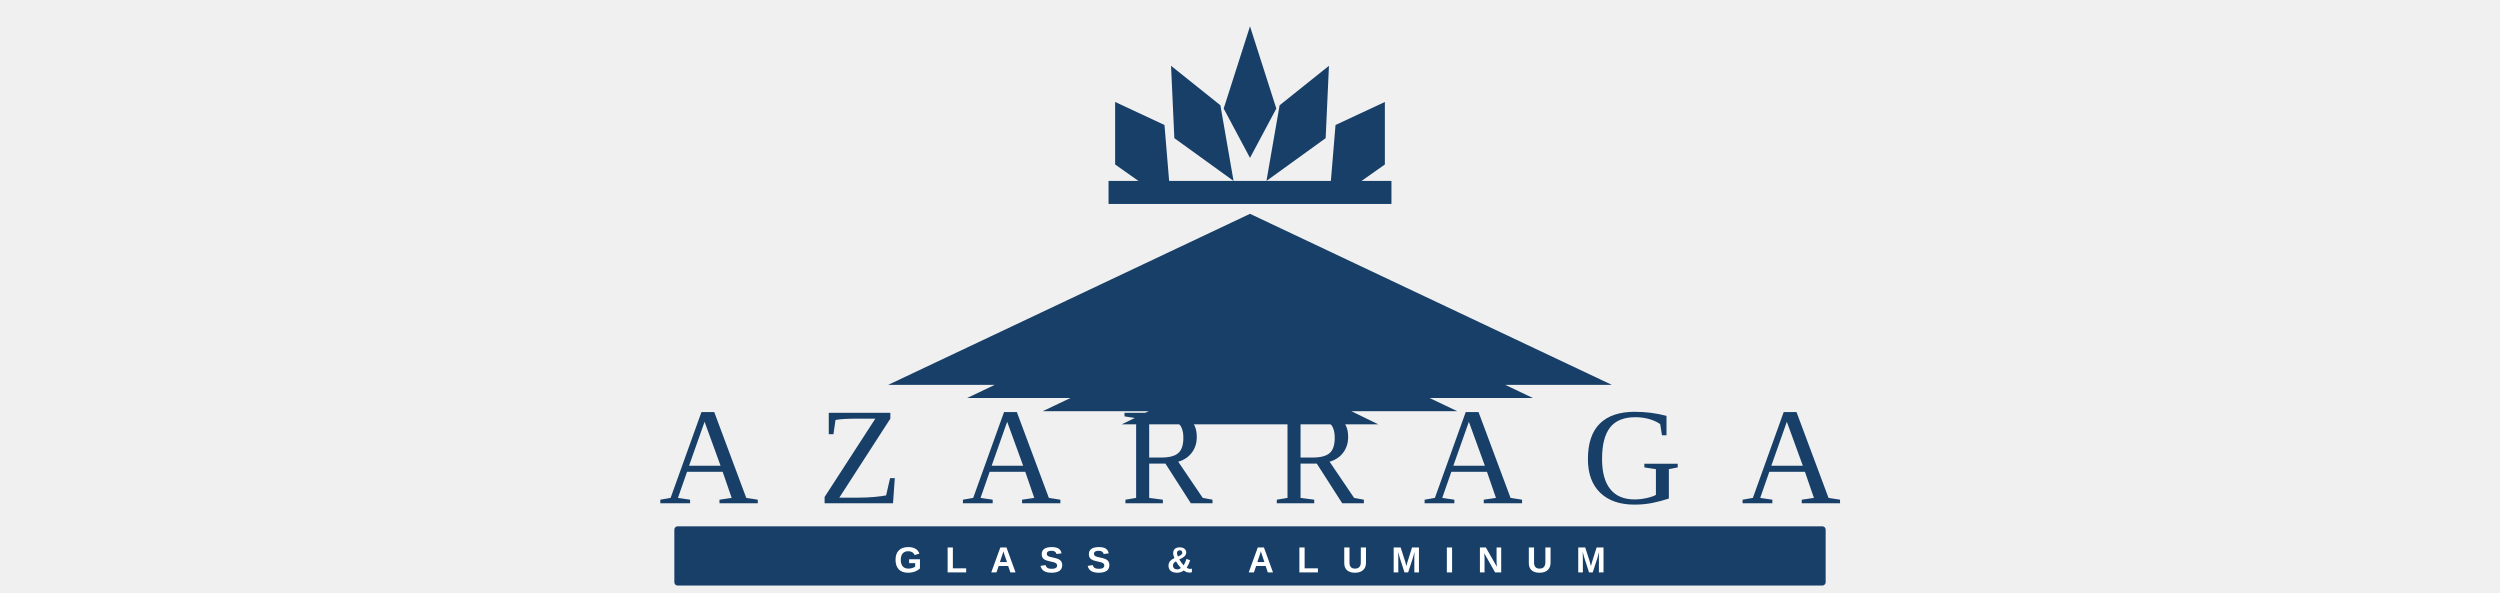
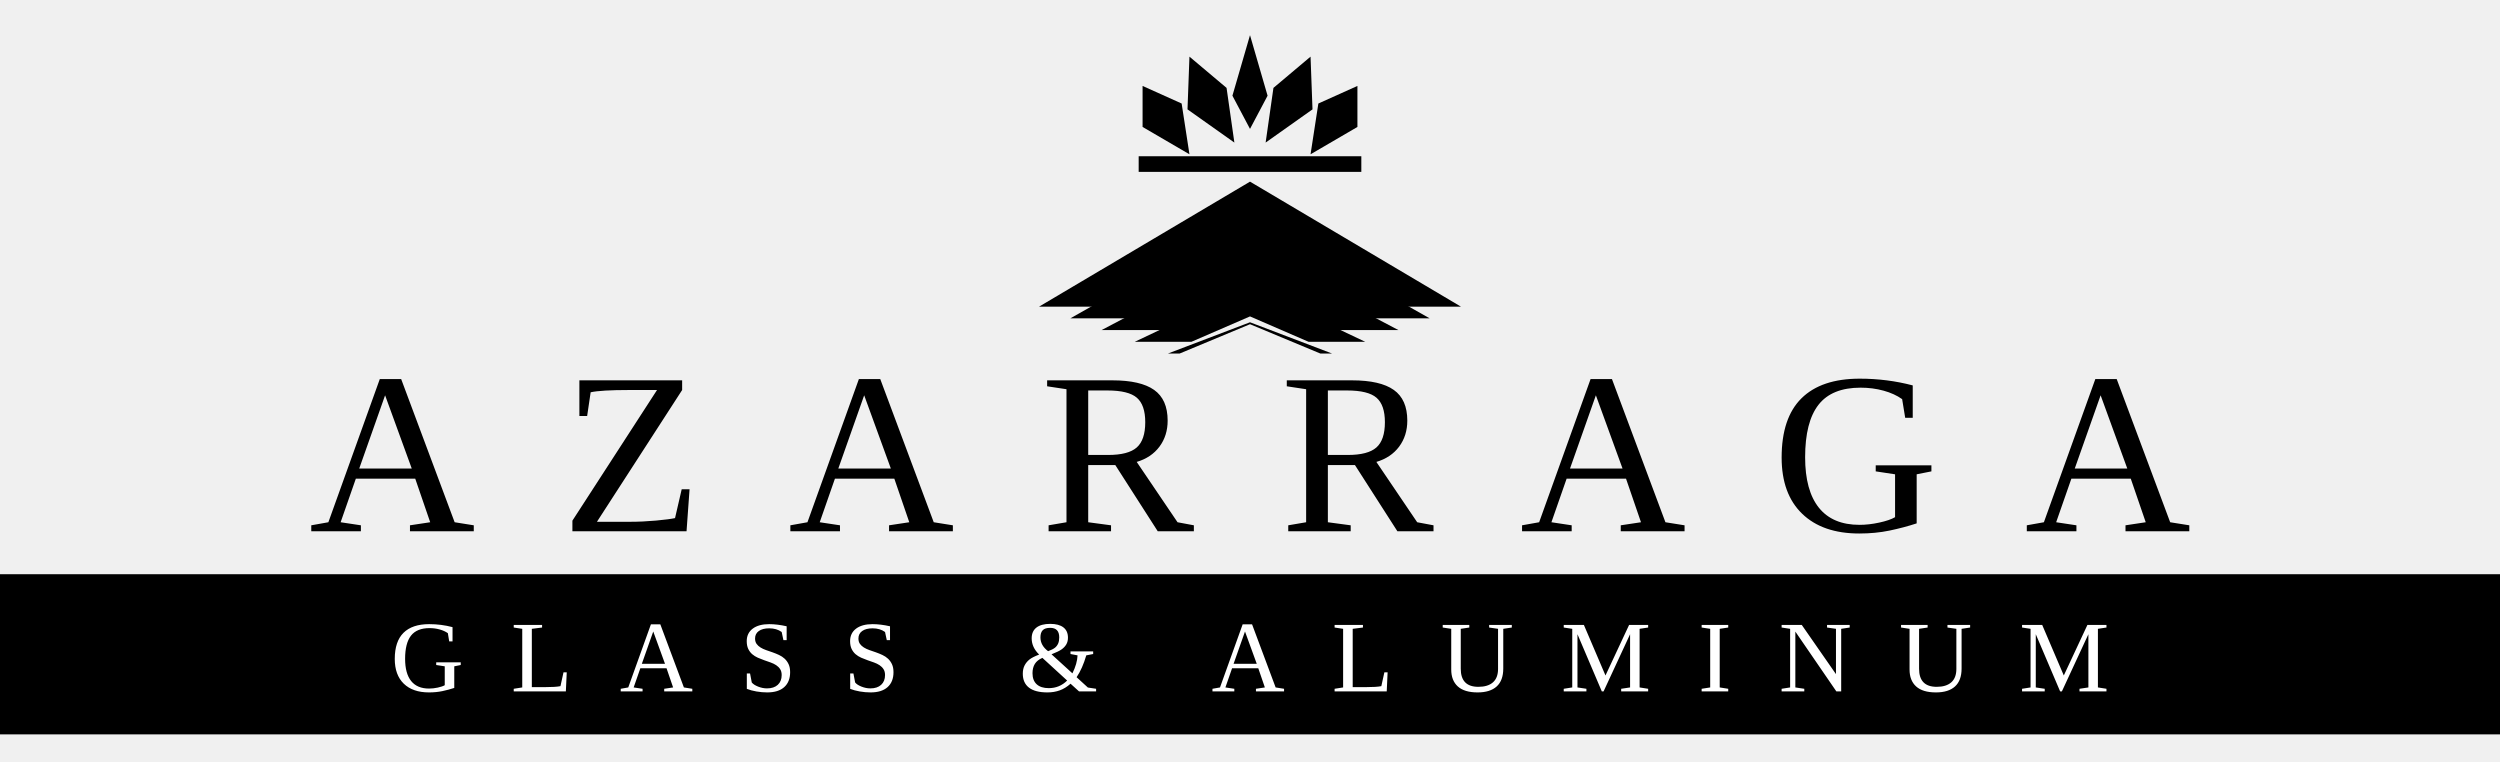
- <svg xmlns="http://www.w3.org/2000/svg" viewBox="0 0 760 180" role="img" aria-labelledby="title desc">
-   <g fill="#173f68">
-     <path d="M380 8l8 25-8 15-8-15z" />
-     <path d="M356 20l15 12 4 23-18-13zM404 20l-15 12-4 23 18-13z" />
-     <path d="M339 31l15 7 2 24-17-12zM421 31l-15 7-2 24 17-12z" />
-     <path d="M337 55h86v7h-86z" />
-     <path d="M380 65L270 117h220zm0 15L294 121h172zm0 15l-63 30h126zm0 15l-39 19h78z" />
-     <text x="380" y="153" text-anchor="middle" font-family="Georgia, 'Times New Roman', serif" font-size="42" letter-spacing="18">AZARRAGA</text>
-     <rect x="205" y="160" width="350" height="18" rx="1" />
-     <text x="380" y="174" text-anchor="middle" fill="white" font-family="Arial, Helvetica, sans-serif" font-size="11" font-weight="700" letter-spacing="7">GLASS &amp; ALUMINUM</text>
+ <svg xmlns="http://www.w3.org/2000/svg" viewBox="0 0 1280 390" role="img" aria-labelledby="title desc">
+   <g fill="currentColor">
+     <g transform="translate(640 18)">
+       <path d="M0 0 9 31 0 48-9 31Z" />
+       <path d="M-31 11-12 27-8 55-32 38Z M31 11 12 27 8 55 32 38Z" />
+       <path d="M-55 26-35 35-31 61-55 47Z M55 26 35 35 31 61 55 47Z" />
+       <rect x="-57" y="62" width="114" height="8" />
+       <path d="M0 75-108 139H-12L0 132ZM0 75 108 139H12L0 132Z" />
+       <path d="M0 93-92 145H-18L0 136ZM0 93 92 145H18L0 136Z" />
+       <path d="M0 111-76 151H-24L0 140ZM0 111 76 151H24L0 140Z" />
+       <path d="M0 129-59 157H-30L0 144ZM0 129 59 157H30L0 144Z" />
+       <path d="M0 147-42 163H-36L0 148ZM0 147 42 163H36L0 148Z" />
+     </g>
+     <text x="640" y="272" text-anchor="middle" font-family="Georgia,'Times New Roman',serif" font-size="118" font-weight="400" letter-spacing="44">AZARRAGA</text>
+     <rect x="0" y="294" width="1280" height="82" />
+     <text x="640" y="354" text-anchor="middle" fill="#fff" font-family="Georgia,'Times New Roman',serif" font-size="52" font-weight="400" letter-spacing="24">GLASS &amp; ALUMINUM</text>
  </g>
</svg>
